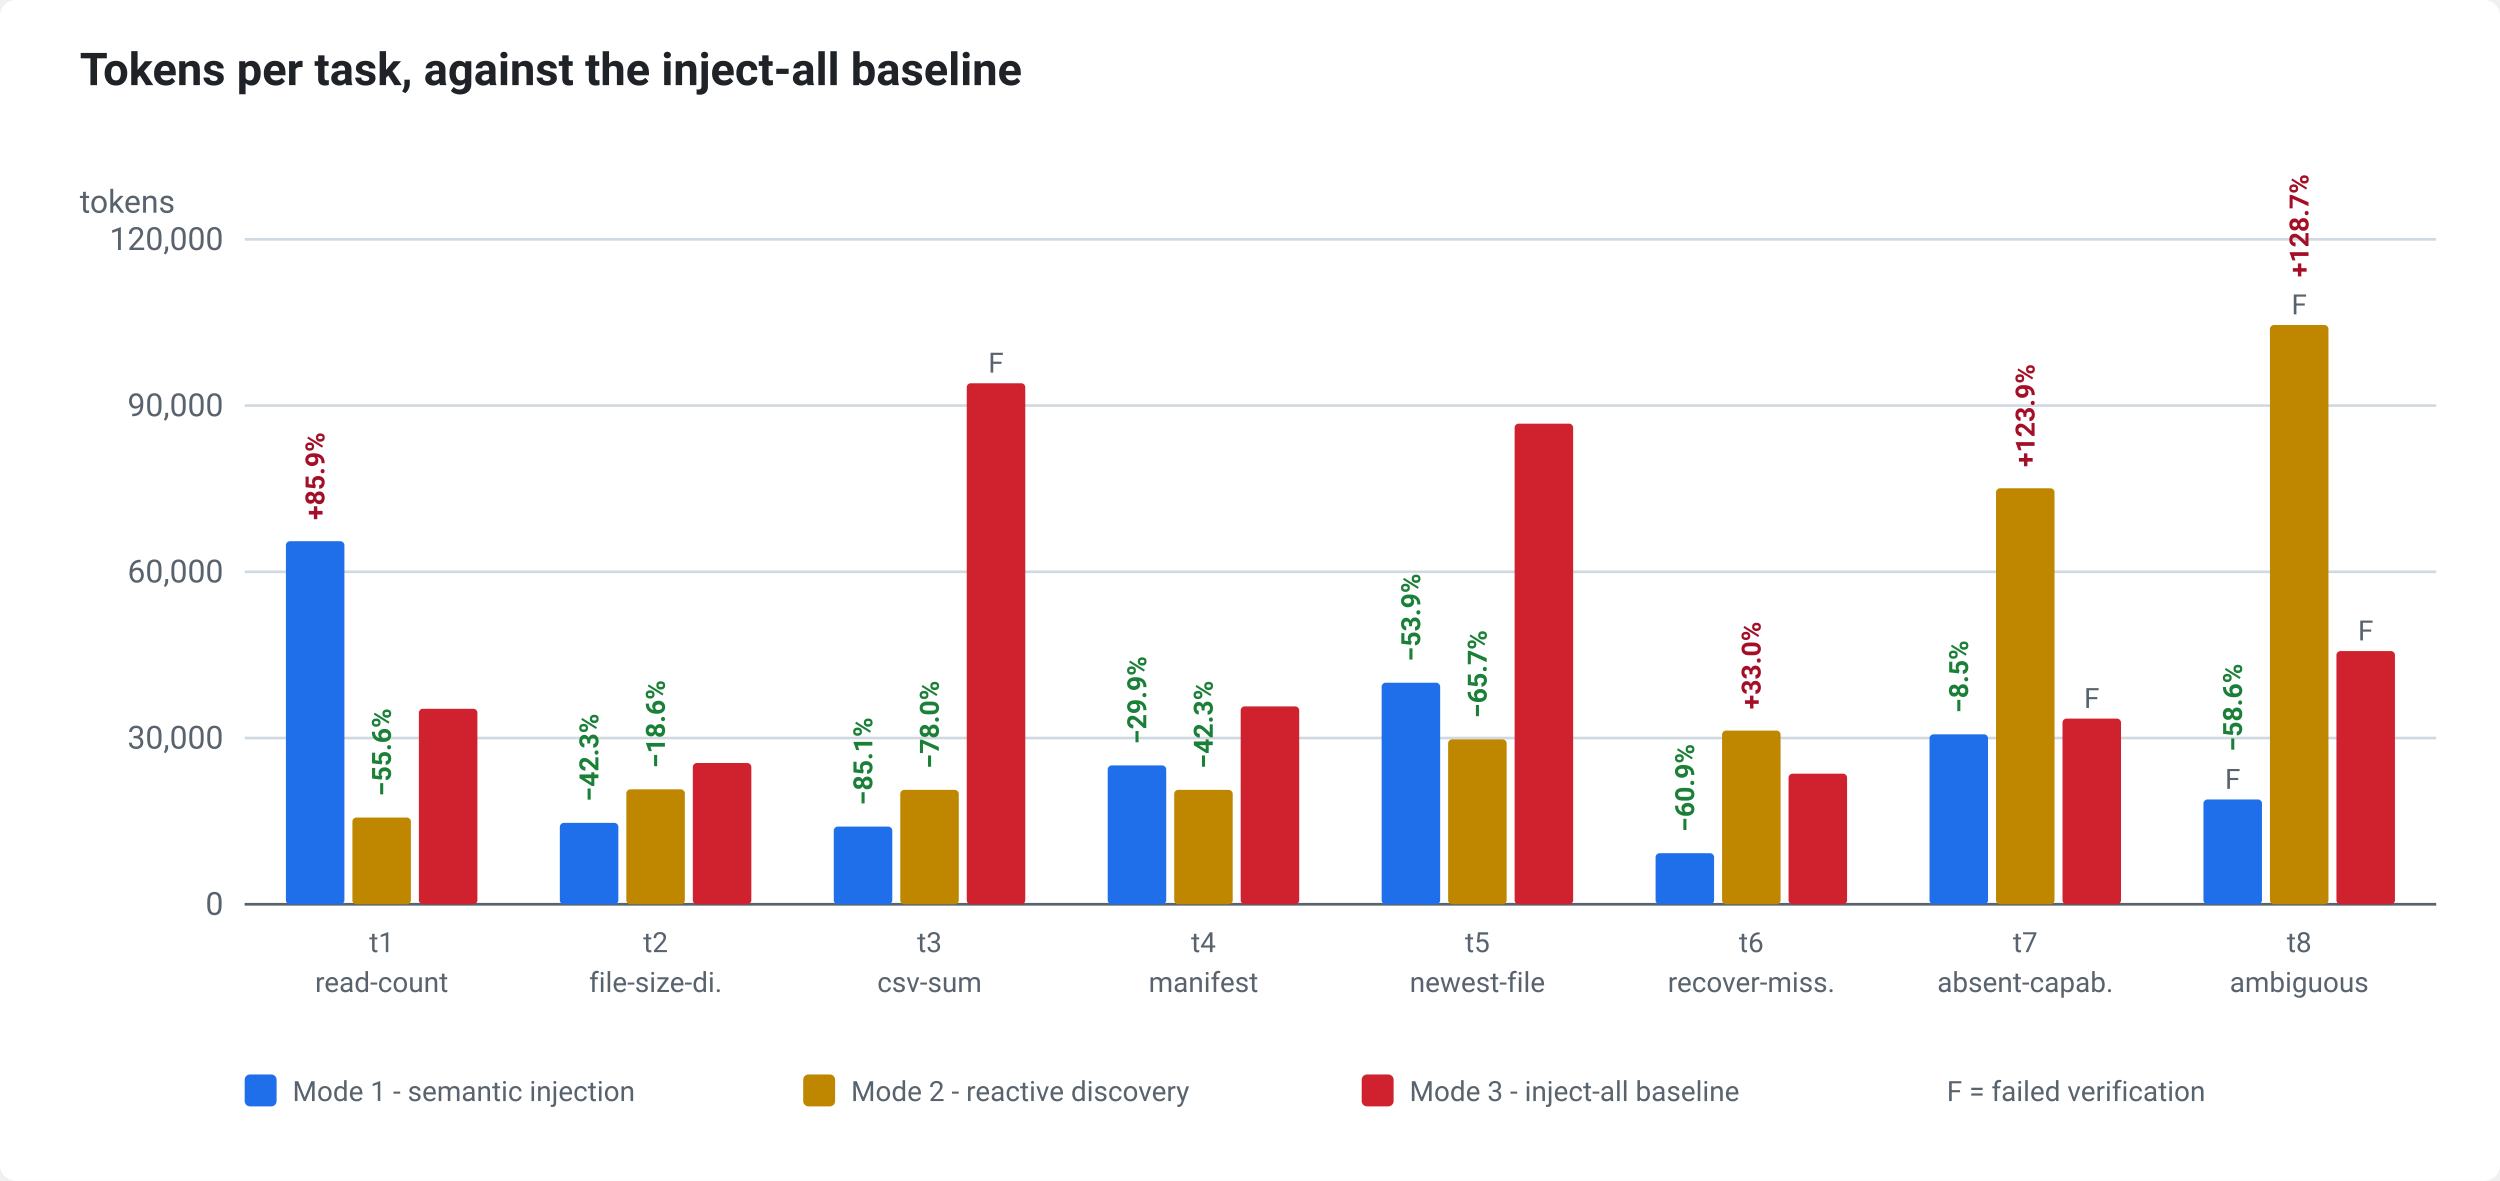
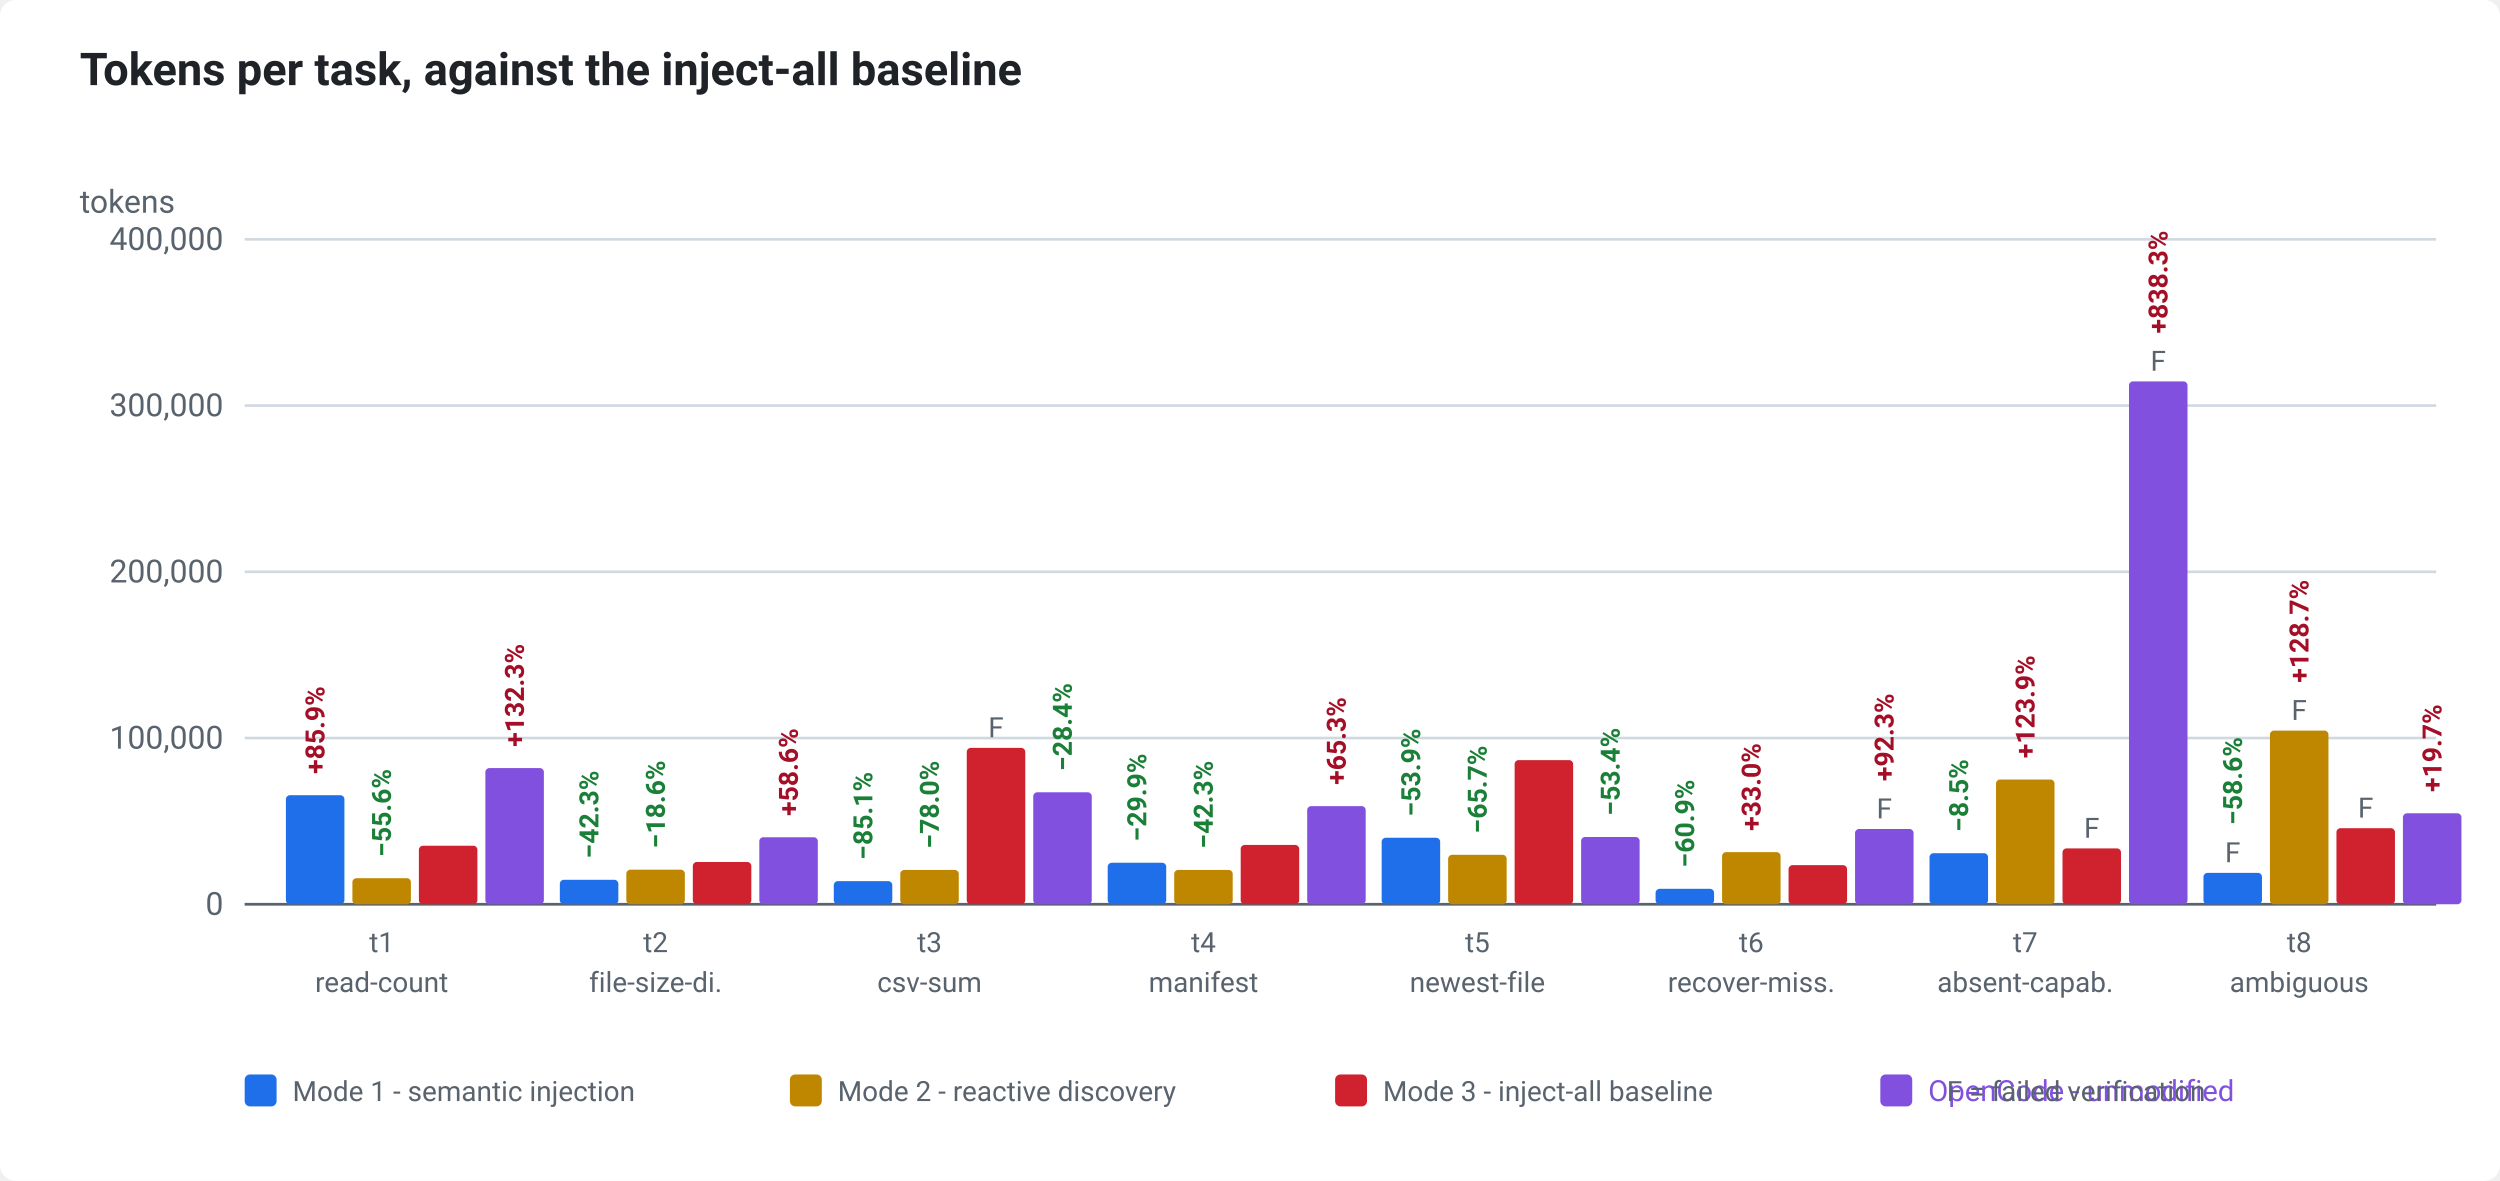
<svg xmlns="http://www.w3.org/2000/svg" viewBox="0 0 940 444" width="940" height="444" role="img">
  <style>.bg { fill: #ffffff; }
.title { font: 600 17px ui-sans-serif, -apple-system, Segoe UI, Roboto, Helvetica, Arial, sans-serif; fill: #1f2328; }
.sub { font: 400 12.5px ui-sans-serif, -apple-system, Segoe UI, Roboto, Helvetica, Arial, sans-serif; fill: #59636e; }
.axis { font: 400 12px ui-sans-serif, -apple-system, Segoe UI, Roboto, Helvetica, Arial, sans-serif; fill: #59636e; }
.lbl { font: 600 12.5px ui-sans-serif, -apple-system, Segoe UI, Roboto, Helvetica, Arial, sans-serif; fill: #1f2328; }
+ .arm { font: 700 16px ui-sans-serif, -apple-system, Segoe UI, Roboto, Helvetica, Arial, sans-serif; fill: #1f2328; }
+ .arm4 { font: 700 16px ui-sans-serif, -apple-system, Segoe UI, Roboto, Helvetica, Arial, sans-serif; fill: #8250df; }
+ .tail4 { font: 400 11px ui-sans-serif, -apple-system, Segoe UI, Roboto, Helvetica, Arial, sans-serif; fill: #8250df; }
.val { font: 700 13px ui-sans-serif, -apple-system, Segoe UI, Roboto, Helvetica, Arial, sans-serif; fill: #1f2328; }
.small { font: 400 10.5px ui-sans-serif, -apple-system, Segoe UI, Roboto, Helvetica, Arial, sans-serif; fill: #59636e; }
.grid { stroke: #d1d9e0; stroke-width: 1; }
.axisline { stroke: #59636e; stroke-width: 1; }
- .m1 { fill: #1f6feb; } .m2 { fill: #bf8700; } .m3 { fill: #cf222e; }
- .m1c { fill: #a5c9ff; } .m2c { fill: #e8c477; } .m3c { fill: #ffb3ba; }
+ .m1 { fill: #1f6feb; } .m2 { fill: #bf8700; } .m3 { fill: #cf222e; } .m4 { fill: #8250df; }
+ .m1c { fill: #a5c9ff; } .m2c { fill: #e8c477; } .m3c { fill: #ffb3ba; } .m4c { fill: #d2b8ff; }
.medmark { stroke: #1f2328; stroke-width: 2; stroke-dasharray: 3 2; }
.good { font: 700 12px ui-sans-serif, -apple-system, Segoe UI, Roboto, Helvetica, Arial, sans-serif; fill: #1a7f37; }
.goodsm { font: 700 10px ui-sans-serif, -apple-system, Segoe UI, Roboto, Helvetica, Arial, sans-serif; fill: #1a7f37; }
.bad { font: 700 12px ui-sans-serif, -apple-system, Segoe UI, Roboto, Helvetica, Arial, sans-serif; fill: #a40e26; }
.badsm { font: 700 10px ui-sans-serif, -apple-system, Segoe UI, Roboto, Helvetica, Arial, sans-serif; fill: #a40e26; }
.base { font: 400 11px ui-sans-serif, -apple-system, Segoe UI, Roboto, Helvetica, Arial, sans-serif; fill: #59636e; }
@media (prefers-color-scheme: dark) {
  .bg { fill: #0d1117; }
-   .title, .lbl, .val { fill: #e6edf3; }
+   .title, .lbl, .val, .arm { fill: #e6edf3; }
+   .arm4, .tail4 { fill: #a371f7; }
  .sub, .axis, .small, .base { fill: #9198a1; }
  .grid { stroke: #2f3742; }
  .axisline { stroke: #9198a1; }
-   .m1 { fill: #58a6ff; } .m2 { fill: #d29922; } .m3 { fill: #f85149; }
-   .m1c { fill: #1f4e85; } .m2c { fill: #6b4c08; } .m3c { fill: #7d2622; }
+   .m1 { fill: #58a6ff; } .m2 { fill: #d29922; } .m3 { fill: #f85149; } .m4 { fill: #a371f7; }
+   .m1c { fill: #1f4e85; } .m2c { fill: #6b4c08; } .m3c { fill: #7d2622; } .m4c { fill: #432c7a; }
  .medmark { stroke: #e6edf3; }
  .good, .goodsm { fill: #3fb950; }
  .bad, .badsm { fill: #ff7b72; }
}</style>
  <rect class="bg" width="940" height="444" rx="6" />
  <text class="title" x="30.0" y="32.0">Tokens per task, against the inject-all baseline</text>
  <line class="grid" x1="92.0" y1="340.0" x2="916.0" y2="340.0" />
  <text class="axis" x="84.0" y="344.0" text-anchor="end">0</text>
  <line class="grid" x1="92.0" y1="277.5" x2="916.0" y2="277.5" />
-   <text class="axis" x="84.0" y="281.5" text-anchor="end">30,000</text>
+   <text class="axis" x="84.0" y="281.5" text-anchor="end">100,000</text>
  <line class="grid" x1="92.0" y1="215.0" x2="916.0" y2="215.0" />
-   <text class="axis" x="84.0" y="219.0" text-anchor="end">60,000</text>
+   <text class="axis" x="84.0" y="219.0" text-anchor="end">200,000</text>
  <line class="grid" x1="92.0" y1="152.5" x2="916.0" y2="152.5" />
-   <text class="axis" x="84.0" y="156.5" text-anchor="end">90,000</text>
+   <text class="axis" x="84.0" y="156.5" text-anchor="end">300,000</text>
  <line class="grid" x1="92.0" y1="90.0" x2="916.0" y2="90.0" />
-   <text class="axis" x="84.0" y="94.0" text-anchor="end">120,000</text>
+   <text class="axis" x="84.0" y="94.0" text-anchor="end">400,000</text>
  <line class="axisline" x1="92.0" y1="340.0" x2="916.0" y2="340.0" />
  <text class="axis" x="30.0" y="80.0">tokens</text>
-   <rect class="m1" x="107.5" y="203.5" width="22.0" height="136.5" rx="1.5" />
-   <text class="badsm" transform="rotate(-90 122.0 195.5)" x="122.0" y="195.5">+85.9%</text>
-   <rect class="m2" x="132.5" y="307.4" width="22.0" height="32.6" rx="1.5" />
-   <text class="goodsm" transform="rotate(-90 147.0 299.4)" x="147.0" y="299.4">−55.6%</text>
-   <rect class="m3" x="157.5" y="266.5" width="22.0" height="73.5" rx="1.5" />
+   <rect class="m1" x="107.5" y="299.0" width="22.0" height="41.0" rx="1.5" />
+   <text class="badsm" transform="rotate(-90 122.0 291.0)" x="122.0" y="291.0">+85.9%</text>
+   <rect class="m2" x="132.5" y="330.2" width="22.0" height="9.8" rx="1.5" />
+   <text class="goodsm" transform="rotate(-90 147.0 322.2)" x="147.0" y="322.2">−55.6%</text>
+   <rect class="m3" x="157.5" y="318.0" width="22.0" height="22.0" rx="1.5" />
+   <rect class="m4" x="182.5" y="288.8" width="22.0" height="51.2" rx="1.5" />
+   <text class="badsm" transform="rotate(-90 197.0 280.8)" x="197.0" y="280.8">+132.3%</text>
  <text class="small" x="143.5" y="358.0" text-anchor="middle">t1</text>
  <text class="small" x="143.5" y="373.0" text-anchor="middle">read-count</text>
-   <rect class="m1" x="210.5" y="309.4" width="22.0" height="30.6" rx="1.5" />
-   <text class="goodsm" transform="rotate(-90 225.0 301.4)" x="225.0" y="301.4">−42.3%</text>
-   <rect class="m2" x="235.5" y="296.8" width="22.0" height="43.2" rx="1.5" />
-   <text class="goodsm" transform="rotate(-90 250.0 288.8)" x="250.0" y="288.8">−18.6%</text>
-   <rect class="m3" x="260.5" y="286.9" width="22.0" height="53.1" rx="1.5" />
+   <rect class="m1" x="210.5" y="330.8" width="22.0" height="9.2" rx="1.5" />
+   <text class="goodsm" transform="rotate(-90 225.0 322.8)" x="225.0" y="322.8">−42.3%</text>
+   <rect class="m2" x="235.5" y="327.0" width="22.0" height="13.0" rx="1.5" />
+   <text class="goodsm" transform="rotate(-90 250.0 319.0)" x="250.0" y="319.0">−18.6%</text>
+   <rect class="m3" x="260.5" y="324.1" width="22.0" height="15.9" rx="1.5" />
+   <rect class="m4" x="285.5" y="314.8" width="22.0" height="25.2" rx="1.5" />
+   <text class="badsm" transform="rotate(-90 300.0 306.8)" x="300.0" y="306.8">+58.6%</text>
  <text class="small" x="246.5" y="358.0" text-anchor="middle">t2</text>
  <text class="small" x="246.5" y="373.0" text-anchor="middle">file-size-di.</text>
-   <rect class="m1" x="313.5" y="310.8" width="22.0" height="29.2" rx="1.5" />
-   <text class="goodsm" transform="rotate(-90 328.0 302.8)" x="328.0" y="302.8">−85.1%</text>
-   <rect class="m2" x="338.5" y="297.0" width="22.0" height="43.0" rx="1.5" />
-   <text class="goodsm" transform="rotate(-90 353.0 289.0)" x="353.0" y="289.0">−78.0%</text>
-   <rect class="m3" x="363.5" y="144.1" width="22.0" height="195.9" rx="1.5" />
-   <text class="small" x="374.5" y="140.1" text-anchor="middle">F</text>
+   <rect class="m1" x="313.5" y="331.3" width="22.0" height="8.7" rx="1.5" />
+   <text class="goodsm" transform="rotate(-90 328.0 323.3)" x="328.0" y="323.3">−85.1%</text>
+   <rect class="m2" x="338.5" y="327.1" width="22.0" height="12.9" rx="1.5" />
+   <text class="goodsm" transform="rotate(-90 353.0 319.1)" x="353.0" y="319.1">−78.0%</text>
+   <rect class="m3" x="363.5" y="281.2" width="22.0" height="58.8" rx="1.5" />
+   <text class="small" x="374.5" y="277.2" text-anchor="middle">F</text>
+   <rect class="m4" x="388.5" y="297.9" width="22.0" height="42.1" rx="1.5" />
+   <text class="goodsm" transform="rotate(-90 403.0 289.9)" x="403.0" y="289.9">−28.4%</text>
  <text class="small" x="349.5" y="358.0" text-anchor="middle">t3</text>
  <text class="small" x="349.5" y="373.0" text-anchor="middle">csv-sum</text>
-   <rect class="m1" x="416.5" y="287.8" width="22.0" height="52.2" rx="1.5" />
-   <text class="goodsm" transform="rotate(-90 431.0 279.8)" x="431.0" y="279.8">−29.9%</text>
-   <rect class="m2" x="441.5" y="297.0" width="22.0" height="43.0" rx="1.5" />
-   <text class="goodsm" transform="rotate(-90 456.0 289.0)" x="456.0" y="289.0">−42.3%</text>
-   <rect class="m3" x="466.5" y="265.6" width="22.0" height="74.4" rx="1.5" />
+   <rect class="m1" x="416.5" y="324.4" width="22.0" height="15.6" rx="1.5" />
+   <text class="goodsm" transform="rotate(-90 431.0 316.4)" x="431.0" y="316.4">−29.9%</text>
+   <rect class="m2" x="441.5" y="327.1" width="22.0" height="12.9" rx="1.5" />
+   <text class="goodsm" transform="rotate(-90 456.0 319.1)" x="456.0" y="319.1">−42.3%</text>
+   <rect class="m3" x="466.5" y="317.7" width="22.0" height="22.3" rx="1.5" />
+   <rect class="m4" x="491.5" y="303.1" width="22.0" height="36.9" rx="1.5" />
+   <text class="badsm" transform="rotate(-90 506.0 295.1)" x="506.0" y="295.1">+65.3%</text>
  <text class="small" x="452.5" y="358.0" text-anchor="middle">t4</text>
  <text class="small" x="452.5" y="373.0" text-anchor="middle">manifest</text>
-   <rect class="m1" x="519.5" y="256.7" width="22.0" height="83.3" rx="1.5" />
-   <text class="goodsm" transform="rotate(-90 534.0 248.7)" x="534.0" y="248.7">−53.9%</text>
-   <rect class="m2" x="544.5" y="278.0" width="22.0" height="62.0" rx="1.5" />
-   <text class="goodsm" transform="rotate(-90 559.0 270.0)" x="559.0" y="270.0">−65.7%</text>
-   <rect class="m3" x="569.5" y="159.3" width="22.0" height="180.7" rx="1.5" />
+   <rect class="m1" x="519.5" y="315.0" width="22.0" height="25.0" rx="1.5" />
+   <text class="goodsm" transform="rotate(-90 534.0 307.0)" x="534.0" y="307.0">−53.9%</text>
+   <rect class="m2" x="544.5" y="321.4" width="22.0" height="18.6" rx="1.5" />
+   <text class="goodsm" transform="rotate(-90 559.0 313.4)" x="559.0" y="313.4">−65.7%</text>
+   <rect class="m3" x="569.5" y="285.8" width="22.0" height="54.2" rx="1.5" />
+   <rect class="m4" x="594.5" y="314.7" width="22.0" height="25.3" rx="1.5" />
+   <text class="goodsm" transform="rotate(-90 609.0 306.7)" x="609.0" y="306.7">−53.4%</text>
  <text class="small" x="555.5" y="358.0" text-anchor="middle">t5</text>
  <text class="small" x="555.5" y="373.0" text-anchor="middle">newest-file</text>
-   <rect class="m1" x="622.5" y="320.8" width="22.0" height="19.2" rx="1.5" />
-   <text class="goodsm" transform="rotate(-90 637.0 312.8)" x="637.0" y="312.8">−60.9%</text>
-   <rect class="m2" x="647.5" y="274.7" width="22.0" height="65.3" rx="1.5" />
-   <text class="badsm" transform="rotate(-90 662.0 266.7)" x="662.0" y="266.7">+33.0%</text>
-   <rect class="m3" x="672.5" y="290.9" width="22.0" height="49.1" rx="1.5" />
+   <rect class="m1" x="622.5" y="334.2" width="22.0" height="5.8" rx="1.5" />
+   <text class="goodsm" transform="rotate(-90 637.0 326.2)" x="637.0" y="326.2">−60.9%</text>
+   <rect class="m2" x="647.5" y="320.4" width="22.0" height="19.6" rx="1.5" />
+   <text class="badsm" transform="rotate(-90 662.0 312.4)" x="662.0" y="312.4">+33.0%</text>
+   <rect class="m3" x="672.5" y="325.3" width="22.0" height="14.7" rx="1.5" />
+   <rect class="m4" x="697.5" y="311.7" width="22.0" height="28.3" rx="1.5" />
+   <text class="small" x="708.5" y="307.7" text-anchor="middle">F</text>
+   <text class="badsm" transform="rotate(-90 712.0 293.7)" x="712.0" y="293.7">+92.3%</text>
  <text class="small" x="658.5" y="358.0" text-anchor="middle">t6</text>
  <text class="small" x="658.5" y="373.0" text-anchor="middle">recover-miss.</text>
-   <rect class="m1" x="725.5" y="276.1" width="22.0" height="63.9" rx="1.5" />
-   <text class="goodsm" transform="rotate(-90 740.0 268.1)" x="740.0" y="268.1">−8.5%</text>
-   <rect class="m2" x="750.5" y="183.6" width="22.0" height="156.4" rx="1.5" />
-   <text class="badsm" transform="rotate(-90 765.0 175.6)" x="765.0" y="175.6">+123.9%</text>
-   <rect class="m3" x="775.5" y="270.2" width="22.0" height="69.8" rx="1.5" />
-   <text class="small" x="786.5" y="266.2" text-anchor="middle">F</text>
+   <rect class="m1" x="725.5" y="320.8" width="22.0" height="19.2" rx="1.5" />
+   <text class="goodsm" transform="rotate(-90 740.0 312.8)" x="740.0" y="312.8">−8.5%</text>
+   <rect class="m2" x="750.5" y="293.1" width="22.0" height="46.9" rx="1.5" />
+   <text class="badsm" transform="rotate(-90 765.0 285.1)" x="765.0" y="285.1">+123.9%</text>
+   <rect class="m3" x="775.5" y="319.0" width="22.0" height="21.0" rx="1.5" />
+   <text class="small" x="786.5" y="315.0" text-anchor="middle">F</text>
+   <rect class="m4" x="800.5" y="143.4" width="22.0" height="196.6" rx="1.5" />
+   <text class="small" x="811.5" y="139.4" text-anchor="middle">F</text>
+   <text class="badsm" transform="rotate(-90 815.0 125.4)" x="815.0" y="125.4">+838.3%</text>
  <text class="small" x="761.5" y="358.0" text-anchor="middle">t7</text>
  <text class="small" x="761.5" y="373.0" text-anchor="middle">absent-capab.</text>
-   <rect class="m1" x="828.5" y="300.6" width="22.0" height="39.4" rx="1.5" />
-   <text class="small" x="839.5" y="296.6" text-anchor="middle">F</text>
-   <text class="goodsm" transform="rotate(-90 843.0 282.6)" x="843.0" y="282.6">−58.6%</text>
-   <rect class="m2" x="853.5" y="122.2" width="22.0" height="217.8" rx="1.5" />
-   <text class="small" x="864.5" y="118.2" text-anchor="middle">F</text>
-   <text class="badsm" transform="rotate(-90 868.0 104.2)" x="868.0" y="104.2">+128.7%</text>
-   <rect class="m3" x="878.5" y="244.8" width="22.0" height="95.2" rx="1.5" />
-   <text class="small" x="889.5" y="240.8" text-anchor="middle">F</text>
+   <rect class="m1" x="828.5" y="328.2" width="22.0" height="11.8" rx="1.5" />
+   <text class="small" x="839.5" y="324.2" text-anchor="middle">F</text>
+   <text class="goodsm" transform="rotate(-90 843.0 310.2)" x="843.0" y="310.2">−58.6%</text>
+   <rect class="m2" x="853.5" y="274.7" width="22.0" height="65.3" rx="1.5" />
+   <text class="small" x="864.5" y="270.7" text-anchor="middle">F</text>
+   <text class="badsm" transform="rotate(-90 868.0 256.7)" x="868.0" y="256.7">+128.7%</text>
+   <rect class="m3" x="878.5" y="311.4" width="22.0" height="28.6" rx="1.5" />
+   <text class="small" x="889.5" y="307.4" text-anchor="middle">F</text>
+   <rect class="m4" x="903.5" y="305.8" width="22.0" height="34.2" rx="1.5" />
+   <text class="badsm" transform="rotate(-90 918.0 297.8)" x="918.0" y="297.8">+19.7%</text>
  <text class="small" x="864.5" y="358.0" text-anchor="middle">t8</text>
  <text class="small" x="864.5" y="373.0" text-anchor="middle">ambiguous</text>
  <rect class="m1" x="92.0" y="404.0" width="12.0" height="12.0" rx="2" />
  <text class="small" x="110.0" y="414.0">Mode 1 - semantic injection</text>
-   <rect class="m2" x="302.0" y="404.0" width="12.0" height="12.0" rx="2" />
-   <text class="small" x="320.0" y="414.0">Mode 2 - reactive discovery</text>
-   <rect class="m3" x="512.0" y="404.0" width="12.0" height="12.0" rx="2" />
-   <text class="small" x="530.0" y="414.0">Mode 3 - inject-all baseline</text>
+   <rect class="m2" x="297.0" y="404.0" width="12.0" height="12.0" rx="2" />
+   <text class="small" x="315.0" y="414.0">Mode 2 - reactive discovery</text>
+   <rect class="m3" x="502.0" y="404.0" width="12.0" height="12.0" rx="2" />
+   <text class="small" x="520.0" y="414.0">Mode 3 - inject-all baseline</text>
+   <rect class="m4" x="707.0" y="404.0" width="12.0" height="12.0" rx="2" />
+   <text class="tail4" x="725.0" y="414.0">OpenCode - unmodified</text>
  <text class="small" x="732.0" y="414.0">F = failed verification</text>
</svg>
